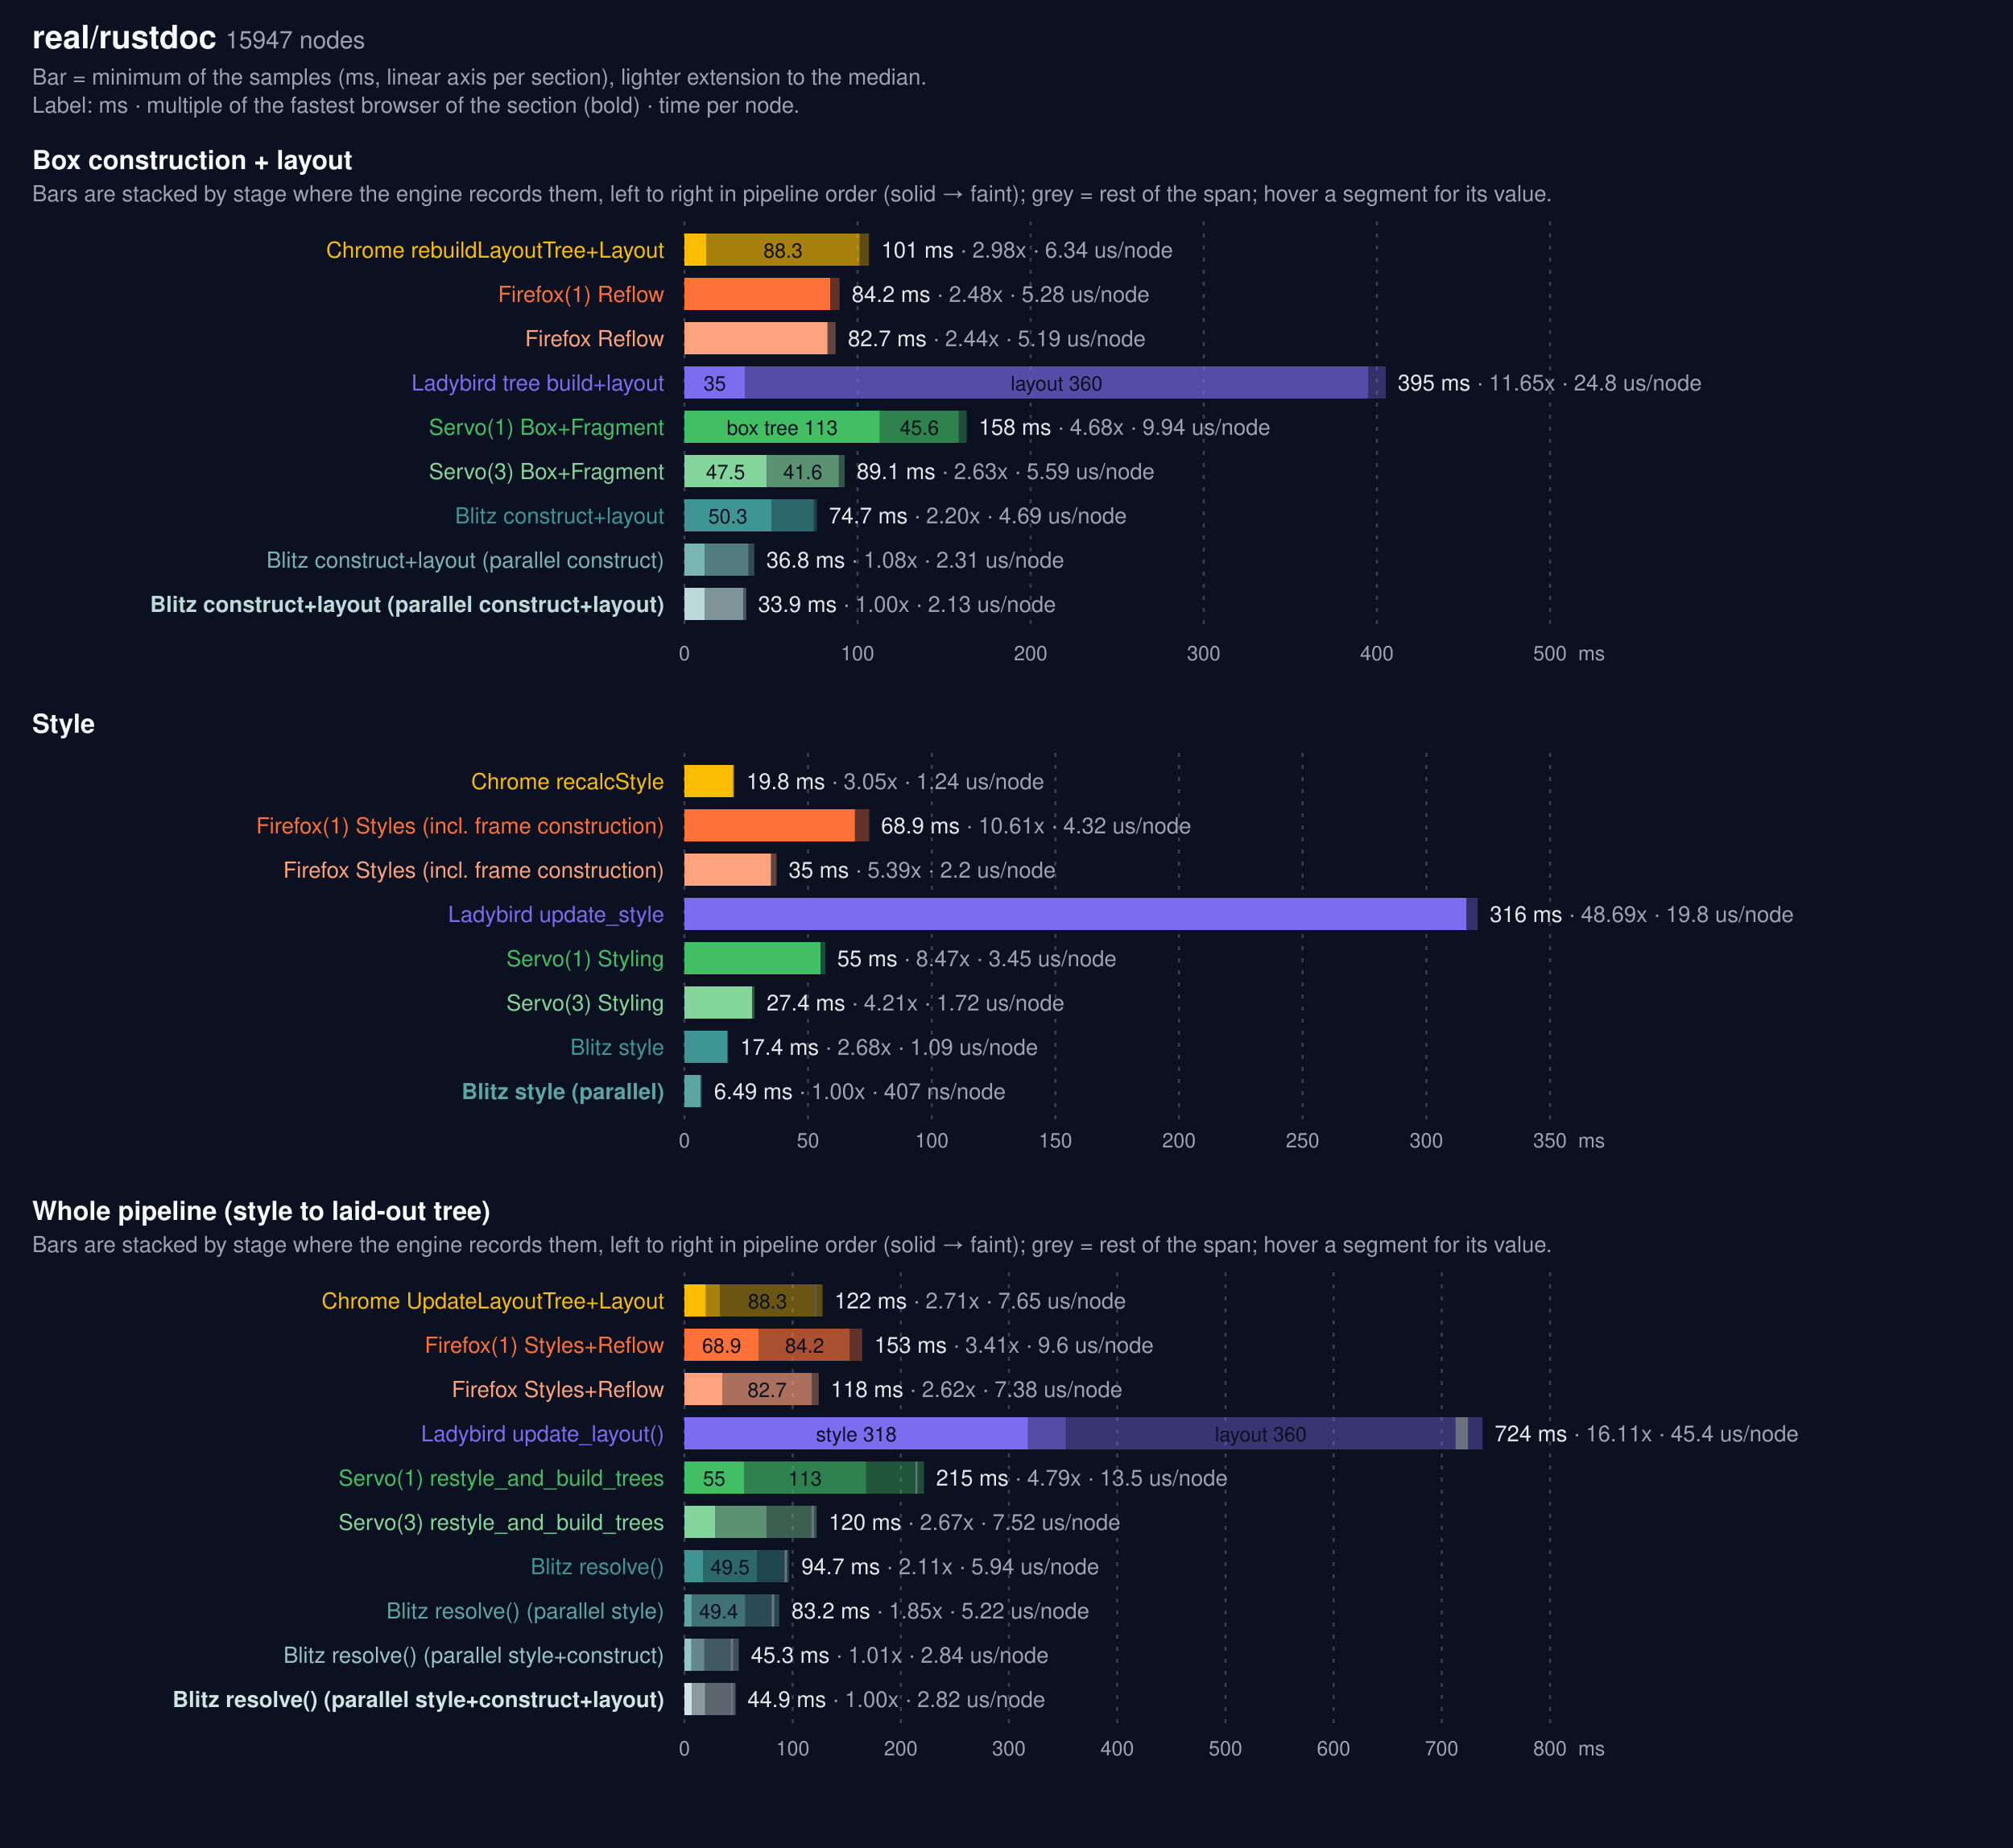
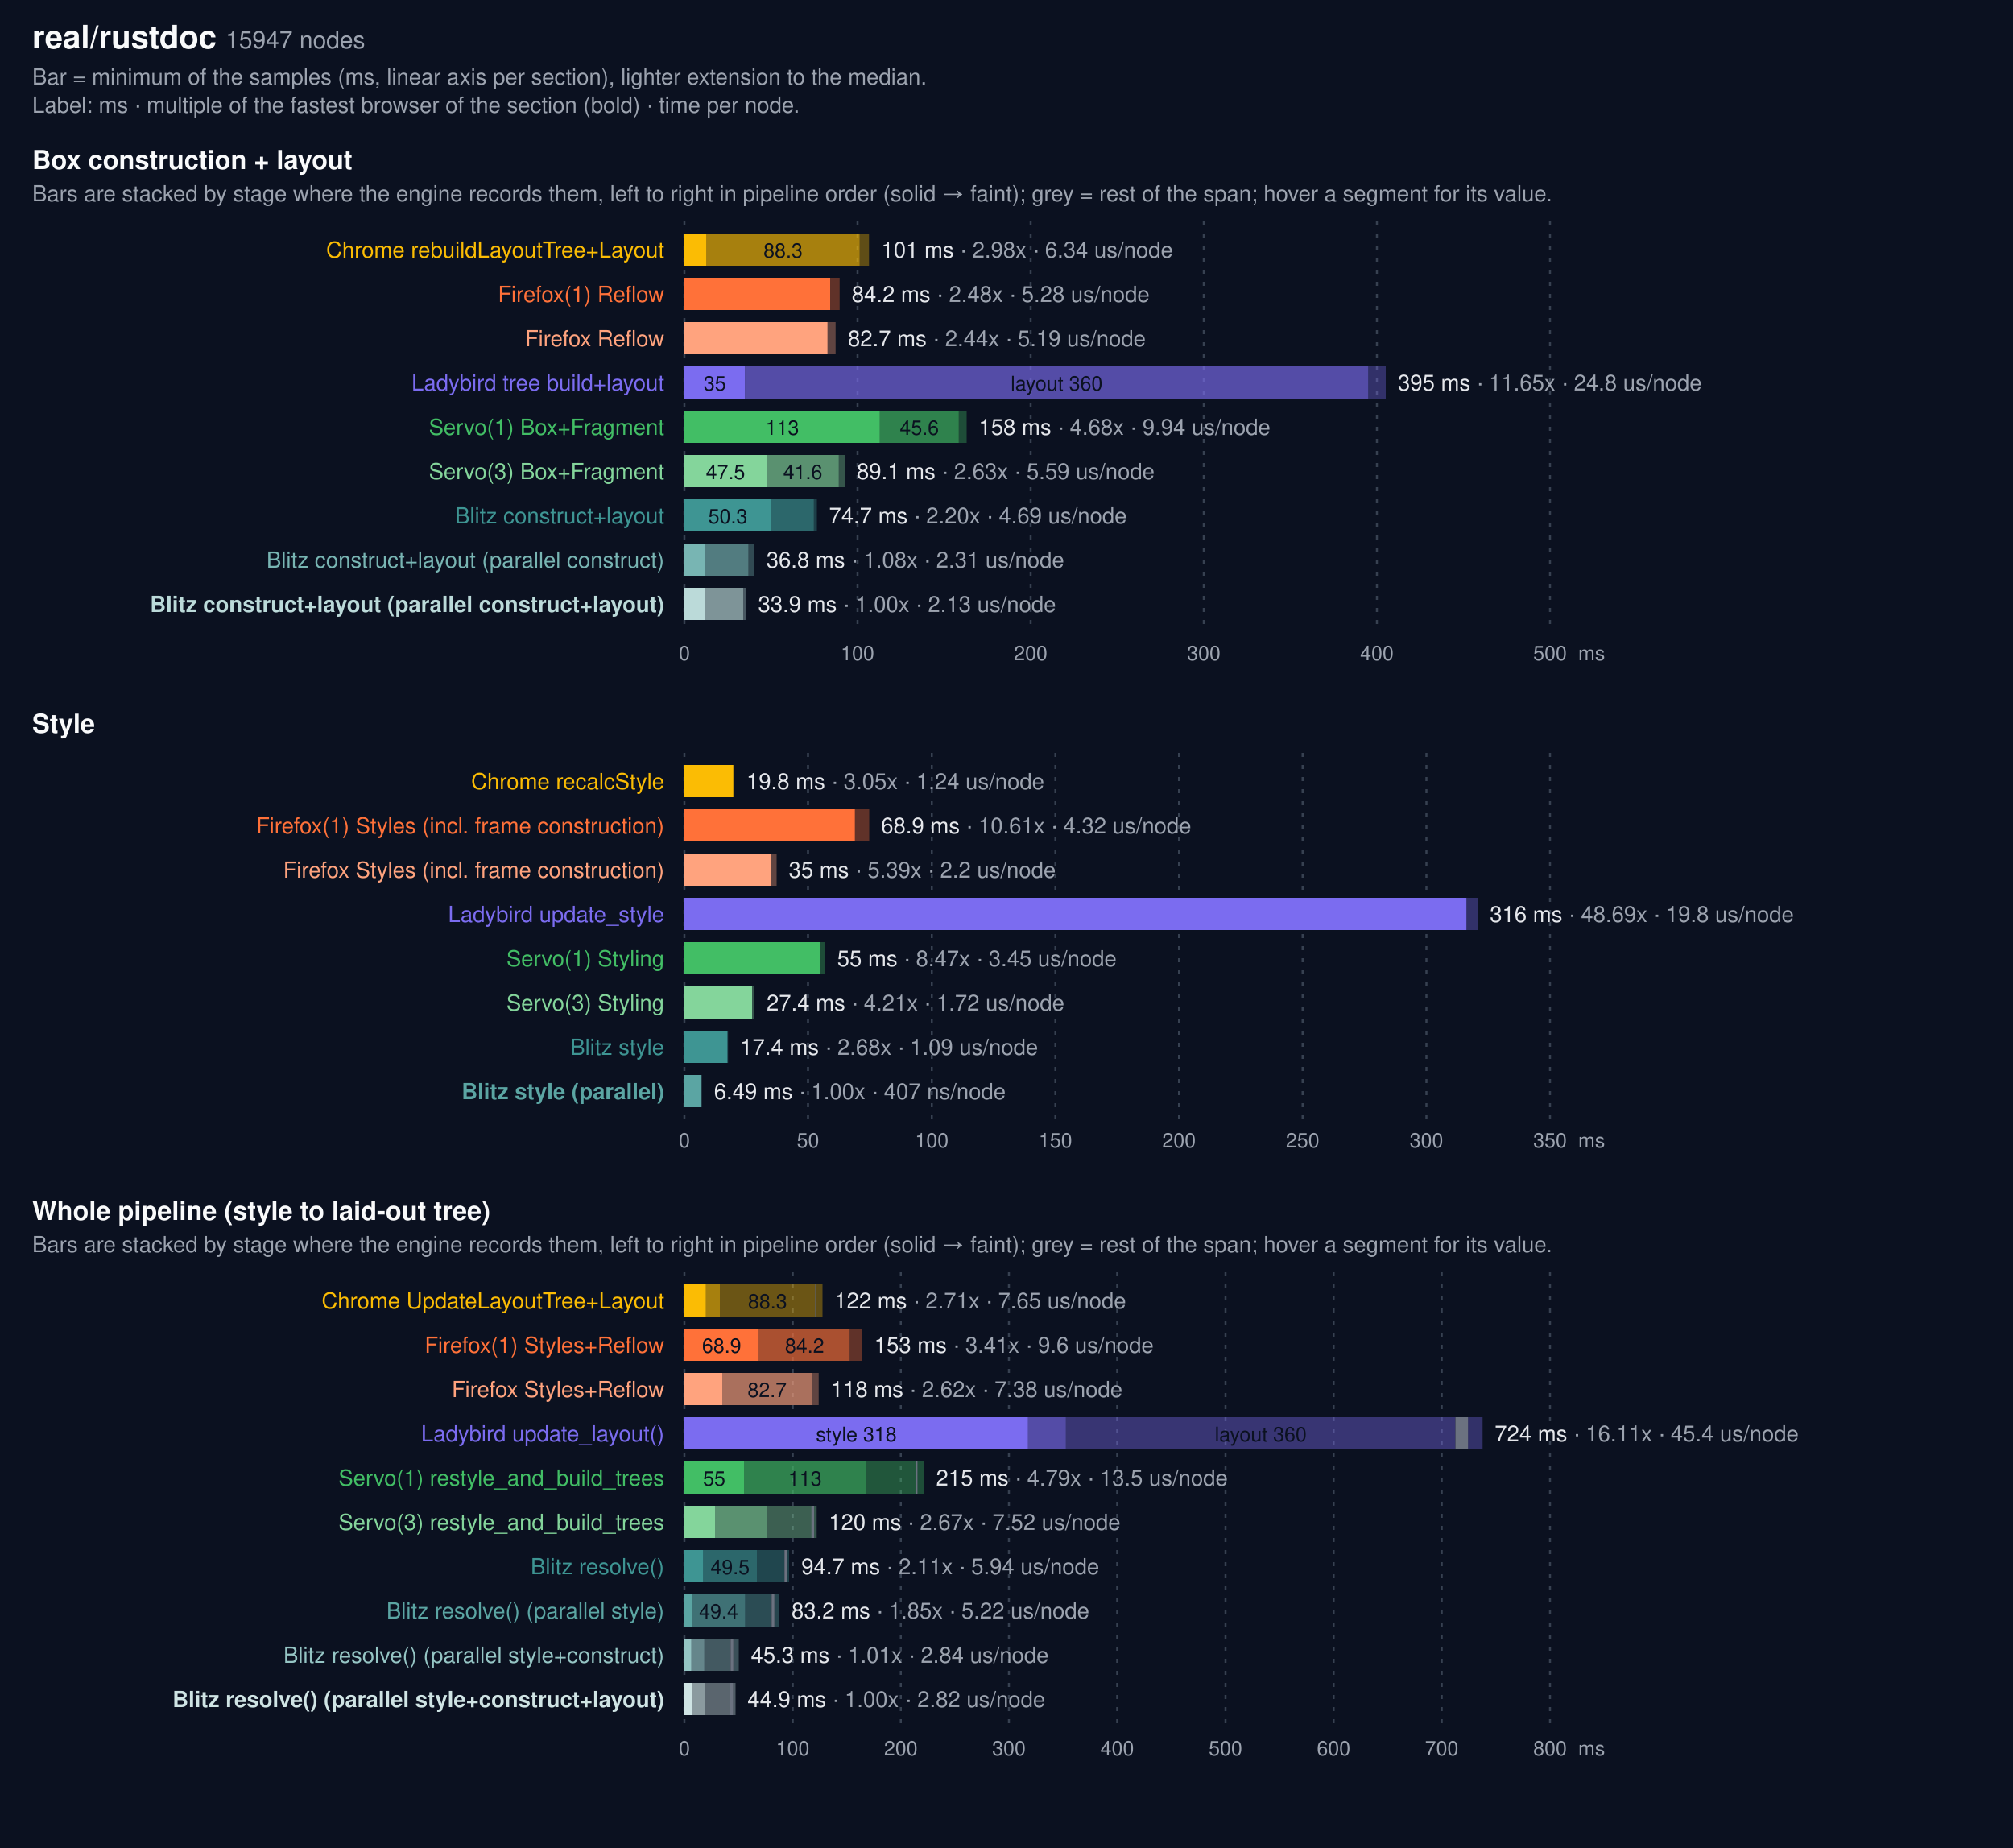
<svg xmlns="http://www.w3.org/2000/svg" width="1000" height="918" viewBox="0 0 1000 918" font-family="system-ui, -apple-system, Segoe UI, Helvetica, Arial, sans-serif">
  <rect width="1000" height="918" fill="#0b1120" />
  <text x="16" y="24" fill="#f9fafb" font-size="16" font-weight="600">real/rustdoc <tspan fill="#9ca3af" font-size="12" font-weight="400">15947 nodes</tspan>
  </text>
  <text x="16" y="42" fill="#9ca3af" font-size="11">Bar = minimum of the samples (ms, linear axis per section), lighter extension to the median.</text>
  <text x="16" y="56" fill="#9ca3af" font-size="11">Label: ms · multiple of the fastest browser of the section (bold) · time per node.</text>
  <text x="16" y="84" fill="#f9fafb" font-size="13" font-weight="600">Box construction + layout</text>
  <text x="16" y="100" fill="#9ca3af" font-size="11">Bars are stacked by stage where the engine records them, left to right in pipeline order (solid → faint); grey = rest of the span; hover a segment for its value.</text>
  <line x1="340.0" x2="340.0" y1="110" y2="314" stroke="#374151" stroke-dasharray="2 4" />
  <text x="340.0" y="328" fill="#9ca3af" font-size="10" text-anchor="middle">0</text>
  <line x1="426.0" x2="426.0" y1="110" y2="314" stroke="#374151" stroke-dasharray="2 4" />
  <text x="426.0" y="328" fill="#9ca3af" font-size="10" text-anchor="middle">100</text>
  <line x1="512.0" x2="512.0" y1="110" y2="314" stroke="#374151" stroke-dasharray="2 4" />
  <text x="512.0" y="328" fill="#9ca3af" font-size="10" text-anchor="middle">200</text>
  <line x1="598.0" x2="598.0" y1="110" y2="314" stroke="#374151" stroke-dasharray="2 4" />
  <text x="598.0" y="328" fill="#9ca3af" font-size="10" text-anchor="middle">300</text>
  <line x1="684.0" x2="684.0" y1="110" y2="314" stroke="#374151" stroke-dasharray="2 4" />
  <text x="684.0" y="328" fill="#9ca3af" font-size="10" text-anchor="middle">400</text>
  <line x1="770.0" x2="770.0" y1="110" y2="314" stroke="#374151" stroke-dasharray="2 4" />
  <text x="770.0" y="328" fill="#9ca3af" font-size="10" text-anchor="middle">500</text>
  <text x="784" y="328" fill="#9ca3af" font-size="10">ms</text>
  <text x="330" y="128" fill="#FBBC04" font-size="11" text-anchor="end">Chrome rebuildLayoutTree+Layout</text>
  <rect x="340.0" y="116" width="11.0" height="16" fill="#FBBC04" opacity="1.0" />
  <rect x="351.0" y="116" width="76.0" height="16" fill="#FBBC04" opacity="0.65" />
  <text x="389.0" y="128" fill="#0b1120" font-size="10" text-anchor="middle">88.3</text>
  <rect x="426.9" y="116" width="4.8" height="16" fill="#FBBC04" opacity="0.35" />
  <text x="437.8" y="128" fill="#e5e7eb" font-size="11">101 ms <tspan fill="#9ca3af">· 2.98x · 6.34 us/node</tspan>
  </text>
  <text x="330" y="150" fill="#FF7139" font-size="11" text-anchor="end">Firefox(1) Reflow</text>
  <rect x="340" y="138" width="72.4" height="16" fill="#FF7139" />
  <rect x="412.4" y="138" width="4.7" height="16" fill="#FF7139" opacity="0.35" />
  <text x="423.1" y="150" fill="#e5e7eb" font-size="11">84.2 ms <tspan fill="#9ca3af">· 2.48x · 5.28 us/node</tspan>
  </text>
  <text x="330" y="172" fill="#ffa37e" font-size="11" text-anchor="end">Firefox Reflow</text>
  <rect x="340" y="160" width="71.1" height="16" fill="#ffa37e" />
  <rect x="411.1" y="160" width="4.0" height="16" fill="#ffa37e" opacity="0.35" />
  <text x="421.2" y="172" fill="#e5e7eb" font-size="11">82.7 ms <tspan fill="#9ca3af">· 2.44x · 5.19 us/node</tspan>
  </text>
  <text x="330" y="194" fill="#7B6CF0" font-size="11" text-anchor="end">Ladybird tree build+layout</text>
  <rect x="340.0" y="182" width="30.1" height="16" fill="#7B6CF0" opacity="1.0" />
  <text x="355.1" y="194" fill="#0b1120" font-size="10" text-anchor="middle">35</text>
  <rect x="370.1" y="182" width="309.6" height="16" fill="#7B6CF0" opacity="0.65" />
  <text x="524.9" y="194" fill="#0b1120" font-size="10" text-anchor="middle">layout 360</text>
  <rect x="679.7" y="182" width="8.7" height="16" fill="#7B6CF0" opacity="0.35" />
  <text x="694.4" y="194" fill="#e5e7eb" font-size="11">395 ms <tspan fill="#9ca3af">· 11.65x · 24.8 us/node</tspan>
  </text>
  <text x="330" y="216" fill="#42BE65" font-size="11" text-anchor="end">Servo(1) Box+Fragment</text>
  <rect x="340.0" y="204" width="97.1" height="16" fill="#42BE65" opacity="1.0" />
-   <text x="388.6" y="216" fill="#0b1120" font-size="10" text-anchor="middle">box tree 113</text>
+   <text x="388.6" y="216" fill="#0b1120" font-size="10" text-anchor="middle">113</text>
  <rect x="437.1" y="204" width="39.2" height="16" fill="#42BE65" opacity="0.65" />
  <text x="456.7" y="216" fill="#0b1120" font-size="10" text-anchor="middle">45.6</text>
  <rect x="476.3" y="204" width="3.9" height="16" fill="#42BE65" opacity="0.35" />
  <text x="486.2" y="216" fill="#e5e7eb" font-size="11">158 ms <tspan fill="#9ca3af">· 4.68x · 9.94 us/node</tspan>
  </text>
  <text x="330" y="238" fill="#84d59b" font-size="11" text-anchor="end">Servo(3) Box+Fragment</text>
  <rect x="340.0" y="226" width="40.9" height="16" fill="#84d59b" opacity="1.0" />
  <text x="360.4" y="238" fill="#0b1120" font-size="10" text-anchor="middle">47.5</text>
  <rect x="380.9" y="226" width="35.8" height="16" fill="#84d59b" opacity="0.65" />
  <text x="398.8" y="238" fill="#0b1120" font-size="10" text-anchor="middle">41.6</text>
  <rect x="416.7" y="226" width="2.9" height="16" fill="#84d59b" opacity="0.35" />
  <text x="425.6" y="238" fill="#e5e7eb" font-size="11">89.1 ms <tspan fill="#9ca3af">· 2.63x · 5.59 us/node</tspan>
  </text>
  <text x="330" y="260" fill="#3E9593" font-size="11" text-anchor="end">Blitz construct+layout</text>
  <rect x="340.0" y="248" width="43.2" height="16" fill="#3E9593" opacity="1.0" />
  <text x="361.6" y="260" fill="#0b1120" font-size="10" text-anchor="middle">50.3</text>
  <rect x="383.2" y="248" width="21.1" height="16" fill="#3E9593" opacity="0.65" />
  <rect x="404.3" y="248" width="1.5" height="16" fill="#3E9593" opacity="0.35" />
  <text x="411.8" y="260" fill="#e5e7eb" font-size="11">74.7 ms <tspan fill="#9ca3af">· 2.20x · 4.69 us/node</tspan>
  </text>
  <text x="330" y="282" fill="#78b5b3" font-size="11" text-anchor="end">Blitz construct+layout (parallel construct)</text>
  <rect x="340.0" y="270" width="10.1" height="16" fill="#78b5b3" opacity="1.0" />
  <rect x="350.1" y="270" width="21.6" height="16" fill="#78b5b3" opacity="0.65" />
  <rect x="371.6" y="270" width="3.1" height="16" fill="#78b5b3" opacity="0.35" />
  <text x="380.7" y="282" fill="#e5e7eb" font-size="11">36.8 ms <tspan fill="#9ca3af">· 1.08x · 2.31 us/node</tspan>
  </text>
  <text x="330" y="304" fill="#bbdad9" font-size="11" text-anchor="end" font-weight="700">Blitz construct+layout (parallel construct+layout)</text>
  <rect x="340.0" y="292" width="10.0" height="16" fill="#bbdad9" opacity="1.0" />
  <rect x="350.0" y="292" width="19.2" height="16" fill="#bbdad9" opacity="0.65" />
  <rect x="369.2" y="292" width="1.5" height="16" fill="#bbdad9" opacity="0.35" />
  <text x="376.6" y="304" fill="#e5e7eb" font-size="11">33.9 ms <tspan fill="#9ca3af">· 1.00x · 2.13 us/node</tspan>
  </text>
  <text x="16" y="364" fill="#f9fafb" font-size="13" font-weight="600">Style</text>
  <line x1="340.0" x2="340.0" y1="374" y2="556" stroke="#374151" stroke-dasharray="2 4" />
  <text x="340.0" y="570" fill="#9ca3af" font-size="10" text-anchor="middle">0</text>
  <line x1="401.4" x2="401.4" y1="374" y2="556" stroke="#374151" stroke-dasharray="2 4" />
  <text x="401.4" y="570" fill="#9ca3af" font-size="10" text-anchor="middle">50</text>
  <line x1="462.9" x2="462.9" y1="374" y2="556" stroke="#374151" stroke-dasharray="2 4" />
  <text x="462.9" y="570" fill="#9ca3af" font-size="10" text-anchor="middle">100</text>
  <line x1="524.3" x2="524.3" y1="374" y2="556" stroke="#374151" stroke-dasharray="2 4" />
  <text x="524.3" y="570" fill="#9ca3af" font-size="10" text-anchor="middle">150</text>
  <line x1="585.7" x2="585.7" y1="374" y2="556" stroke="#374151" stroke-dasharray="2 4" />
  <text x="585.7" y="570" fill="#9ca3af" font-size="10" text-anchor="middle">200</text>
  <line x1="647.1" x2="647.1" y1="374" y2="556" stroke="#374151" stroke-dasharray="2 4" />
  <text x="647.1" y="570" fill="#9ca3af" font-size="10" text-anchor="middle">250</text>
  <line x1="708.6" x2="708.6" y1="374" y2="556" stroke="#374151" stroke-dasharray="2 4" />
  <text x="708.6" y="570" fill="#9ca3af" font-size="10" text-anchor="middle">300</text>
  <line x1="770.0" x2="770.0" y1="374" y2="556" stroke="#374151" stroke-dasharray="2 4" />
  <text x="770.0" y="570" fill="#9ca3af" font-size="10" text-anchor="middle">350</text>
  <text x="784" y="570" fill="#9ca3af" font-size="10">ms</text>
  <text x="330" y="392" fill="#FBBC04" font-size="11" text-anchor="end">Chrome recalcStyle</text>
  <rect x="340" y="380" width="24.3" height="16" fill="#FBBC04" />
  <rect x="364.3" y="380" width="0.5" height="16" fill="#FBBC04" opacity="0.35" />
  <text x="370.8" y="392" fill="#e5e7eb" font-size="11">19.8 ms <tspan fill="#9ca3af">· 3.05x · 1.24 us/node</tspan>
  </text>
  <text x="330" y="414" fill="#FF7139" font-size="11" text-anchor="end">Firefox(1) Styles (incl. frame construction)</text>
  <rect x="340" y="402" width="84.7" height="16" fill="#FF7139" />
  <rect x="424.7" y="402" width="7.1" height="16" fill="#FF7139" opacity="0.35" />
  <text x="437.7" y="414" fill="#e5e7eb" font-size="11">68.9 ms <tspan fill="#9ca3af">· 10.61x · 4.32 us/node</tspan>
  </text>
  <text x="330" y="436" fill="#ffa37e" font-size="11" text-anchor="end">Firefox Styles (incl. frame construction)</text>
  <rect x="340" y="424" width="43.0" height="16" fill="#ffa37e" />
  <rect x="383.0" y="424" width="2.8" height="16" fill="#ffa37e" opacity="0.35" />
  <text x="391.8" y="436" fill="#e5e7eb" font-size="11">35 ms <tspan fill="#9ca3af">· 5.39x · 2.2 us/node</tspan>
  </text>
  <text x="330" y="458" fill="#7B6CF0" font-size="11" text-anchor="end">Ladybird update_style</text>
  <rect x="340" y="446" width="388.5" height="16" fill="#7B6CF0" />
  <rect x="728.5" y="446" width="5.6" height="16" fill="#7B6CF0" opacity="0.35" />
  <text x="740.1" y="458" fill="#e5e7eb" font-size="11">316 ms <tspan fill="#9ca3af">· 48.69x · 19.8 us/node</tspan>
  </text>
  <text x="330" y="480" fill="#42BE65" font-size="11" text-anchor="end">Servo(1) Styling</text>
  <rect x="340" y="468" width="67.6" height="16" fill="#42BE65" />
  <rect x="407.6" y="468" width="2.4" height="16" fill="#42BE65" opacity="0.35" />
  <text x="415.9" y="480" fill="#e5e7eb" font-size="11">55 ms <tspan fill="#9ca3af">· 8.47x · 3.45 us/node</tspan>
  </text>
  <text x="330" y="502" fill="#84d59b" font-size="11" text-anchor="end">Servo(3) Styling</text>
  <rect x="340" y="490" width="33.6" height="16" fill="#84d59b" />
  <rect x="373.6" y="490" width="1.2" height="16" fill="#84d59b" opacity="0.35" />
  <text x="380.8" y="502" fill="#e5e7eb" font-size="11">27.4 ms <tspan fill="#9ca3af">· 4.21x · 1.72 us/node</tspan>
  </text>
  <text x="330" y="524" fill="#3E9593" font-size="11" text-anchor="end">Blitz style</text>
  <rect x="340" y="512" width="21.4" height="16" fill="#3E9593" />
  <rect x="361.4" y="512" width="0.3" height="16" fill="#3E9593" opacity="0.35" />
  <text x="367.7" y="524" fill="#e5e7eb" font-size="11">17.4 ms <tspan fill="#9ca3af">· 2.68x · 1.09 us/node</tspan>
  </text>
  <text x="330" y="546" fill="#5ba5a3" font-size="11" text-anchor="end" font-weight="700">Blitz style (parallel)</text>
  <rect x="340" y="534" width="8.0" height="16" fill="#5ba5a3" />
  <rect x="348.0" y="534" width="0.7" height="16" fill="#5ba5a3" opacity="0.35" />
  <text x="354.7" y="546" fill="#e5e7eb" font-size="11">6.49 ms <tspan fill="#9ca3af">· 1.00x · 407 ns/node</tspan>
  </text>
  <text x="16" y="606" fill="#f9fafb" font-size="13" font-weight="600">Whole pipeline (style to laid-out tree)</text>
  <text x="16" y="622" fill="#9ca3af" font-size="11">Bars are stacked by stage where the engine records them, left to right in pipeline order (solid → faint); grey = rest of the span; hover a segment for its value.</text>
  <line x1="340.0" x2="340.0" y1="632" y2="858" stroke="#374151" stroke-dasharray="2 4" />
  <text x="340.0" y="872" fill="#9ca3af" font-size="10" text-anchor="middle">0</text>
  <line x1="393.8" x2="393.8" y1="632" y2="858" stroke="#374151" stroke-dasharray="2 4" />
  <text x="393.8" y="872" fill="#9ca3af" font-size="10" text-anchor="middle">100</text>
  <line x1="447.5" x2="447.5" y1="632" y2="858" stroke="#374151" stroke-dasharray="2 4" />
  <text x="447.5" y="872" fill="#9ca3af" font-size="10" text-anchor="middle">200</text>
  <line x1="501.2" x2="501.2" y1="632" y2="858" stroke="#374151" stroke-dasharray="2 4" />
  <text x="501.2" y="872" fill="#9ca3af" font-size="10" text-anchor="middle">300</text>
  <line x1="555.0" x2="555.0" y1="632" y2="858" stroke="#374151" stroke-dasharray="2 4" />
  <text x="555.0" y="872" fill="#9ca3af" font-size="10" text-anchor="middle">400</text>
  <line x1="608.8" x2="608.8" y1="632" y2="858" stroke="#374151" stroke-dasharray="2 4" />
  <text x="608.8" y="872" fill="#9ca3af" font-size="10" text-anchor="middle">500</text>
  <line x1="662.5" x2="662.5" y1="632" y2="858" stroke="#374151" stroke-dasharray="2 4" />
  <text x="662.5" y="872" fill="#9ca3af" font-size="10" text-anchor="middle">600</text>
  <line x1="716.2" x2="716.2" y1="632" y2="858" stroke="#374151" stroke-dasharray="2 4" />
  <text x="716.2" y="872" fill="#9ca3af" font-size="10" text-anchor="middle">700</text>
  <line x1="770.0" x2="770.0" y1="632" y2="858" stroke="#374151" stroke-dasharray="2 4" />
  <text x="770.0" y="872" fill="#9ca3af" font-size="10" text-anchor="middle">800</text>
  <text x="784" y="872" fill="#9ca3af" font-size="10">ms</text>
  <text x="330" y="650" fill="#FBBC04" font-size="11" text-anchor="end">Chrome UpdateLayoutTree+Layout</text>
  <rect x="340.0" y="638" width="10.7" height="16" fill="#FBBC04" opacity="1.0" />
  <rect x="350.7" y="638" width="6.9" height="16" fill="#FBBC04" opacity="0.65" />
  <rect x="357.6" y="638" width="47.5" height="16" fill="#FBBC04" opacity="0.4" />
  <text x="381.3" y="650" fill="#0b1120" font-size="10" text-anchor="middle">88.3</text>
  <rect x="405.0" y="638" width="0.5" height="16" fill="#6b7280" opacity="1.0" />
  <rect x="405.6" y="638" width="3.0" height="16" fill="#FBBC04" opacity="0.35" />
  <text x="414.5" y="650" fill="#e5e7eb" font-size="11">122 ms <tspan fill="#9ca3af">· 2.71x · 7.65 us/node</tspan>
  </text>
  <text x="330" y="672" fill="#FF7139" font-size="11" text-anchor="end">Firefox(1) Styles+Reflow</text>
  <rect x="340.0" y="660" width="37.0" height="16" fill="#FF7139" opacity="1.0" />
  <text x="358.5" y="672" fill="#0b1120" font-size="10" text-anchor="middle">68.9</text>
  <rect x="377.0" y="660" width="45.2" height="16" fill="#FF7139" opacity="0.65" />
  <text x="399.7" y="672" fill="#0b1120" font-size="10" text-anchor="middle">84.2</text>
  <rect x="422.3" y="660" width="6.0" height="16" fill="#FF7139" opacity="0.35" />
  <text x="434.3" y="672" fill="#e5e7eb" font-size="11">153 ms <tspan fill="#9ca3af">· 3.41x · 9.6 us/node</tspan>
  </text>
  <text x="330" y="694" fill="#ffa37e" font-size="11" text-anchor="end">Firefox Styles+Reflow</text>
  <rect x="340.0" y="682" width="18.8" height="16" fill="#ffa37e" opacity="1.0" />
  <rect x="358.8" y="682" width="44.5" height="16" fill="#ffa37e" opacity="0.65" />
  <text x="381.1" y="694" fill="#0b1120" font-size="10" text-anchor="middle">82.7</text>
  <rect x="403.3" y="682" width="3.4" height="16" fill="#ffa37e" opacity="0.35" />
  <text x="412.7" y="694" fill="#e5e7eb" font-size="11">118 ms <tspan fill="#9ca3af">· 2.62x · 7.38 us/node</tspan>
  </text>
  <text x="330" y="716" fill="#7B6CF0" font-size="11" text-anchor="end">Ladybird update_layout()</text>
  <rect x="340.0" y="704" width="170.7" height="16" fill="#7B6CF0" opacity="1.0" />
  <text x="425.4" y="716" fill="#0b1120" font-size="10" text-anchor="middle">style 318</text>
  <rect x="510.7" y="704" width="18.8" height="16" fill="#7B6CF0" opacity="0.65" />
  <rect x="529.5" y="704" width="193.5" height="16" fill="#7B6CF0" opacity="0.4" />
  <text x="626.3" y="716" fill="#0b1120" font-size="10" text-anchor="middle">layout 360</text>
  <rect x="723.0" y="704" width="6.3" height="16" fill="#6b7280" opacity="1.0" />
  <rect x="729.3" y="704" width="7.2" height="16" fill="#7B6CF0" opacity="0.35" />
  <text x="742.5" y="716" fill="#e5e7eb" font-size="11">724 ms <tspan fill="#9ca3af">· 16.11x · 45.4 us/node</tspan>
  </text>
  <text x="330" y="738" fill="#42BE65" font-size="11" text-anchor="end">Servo(1) restyle_and_build_trees</text>
  <rect x="340.0" y="726" width="29.6" height="16" fill="#42BE65" opacity="1.0" />
  <text x="354.8" y="738" fill="#0b1120" font-size="10" text-anchor="middle">55</text>
  <rect x="369.6" y="726" width="60.7" height="16" fill="#42BE65" opacity="0.65" />
  <text x="399.9" y="738" fill="#0b1120" font-size="10" text-anchor="middle">113</text>
  <rect x="430.3" y="726" width="24.5" height="16" fill="#42BE65" opacity="0.4" />
  <rect x="454.8" y="726" width="1.0" height="16" fill="#6b7280" opacity="1.0" />
  <rect x="455.8" y="726" width="3.2" height="16" fill="#42BE65" opacity="0.35" />
  <text x="465.0" y="738" fill="#e5e7eb" font-size="11">215 ms <tspan fill="#9ca3af">· 4.79x · 13.5 us/node</tspan>
  </text>
  <text x="330" y="760" fill="#84d59b" font-size="11" text-anchor="end">Servo(3) restyle_and_build_trees</text>
  <rect x="340.0" y="748" width="15.2" height="16" fill="#84d59b" opacity="1.0" />
  <rect x="355.2" y="748" width="25.6" height="16" fill="#84d59b" opacity="0.65" />
  <rect x="380.8" y="748" width="22.4" height="16" fill="#84d59b" opacity="0.4" />
  <rect x="403.1" y="748" width="1.3" height="16" fill="#6b7280" opacity="1.0" />
  <rect x="404.4" y="748" width="1.3" height="16" fill="#84d59b" opacity="0.35" />
  <text x="411.7" y="760" fill="#e5e7eb" font-size="11">120 ms <tspan fill="#9ca3af">· 2.67x · 7.52 us/node</tspan>
  </text>
  <text x="330" y="782" fill="#3E9593" font-size="11" text-anchor="end">Blitz resolve()</text>
  <rect x="340.0" y="770" width="9.4" height="16" fill="#3E9593" opacity="1.0" />
  <rect x="349.4" y="770" width="26.6" height="16" fill="#3E9593" opacity="0.65" />
  <text x="362.7" y="782" fill="#0b1120" font-size="10" text-anchor="middle">49.5</text>
  <rect x="376.0" y="770" width="13.7" height="16" fill="#3E9593" opacity="0.4" />
  <rect x="389.7" y="770" width="1.3" height="16" fill="#6b7280" opacity="1.0" />
  <rect x="390.9" y="770" width="1.1" height="16" fill="#3E9593" opacity="0.35" />
  <text x="398.1" y="782" fill="#e5e7eb" font-size="11">94.7 ms <tspan fill="#9ca3af">· 2.11x · 5.94 us/node</tspan>
  </text>
  <text x="330" y="804" fill="#5ba5a3" font-size="11" text-anchor="end">Blitz resolve() (parallel style)</text>
  <rect x="340.0" y="792" width="3.7" height="16" fill="#5ba5a3" opacity="1.0" />
  <rect x="343.7" y="792" width="26.5" height="16" fill="#5ba5a3" opacity="0.65" />
  <text x="357.0" y="804" fill="#0b1120" font-size="10" text-anchor="middle">49.4</text>
  <rect x="370.2" y="792" width="13.1" height="16" fill="#5ba5a3" opacity="0.4" />
  <rect x="383.3" y="792" width="1.4" height="16" fill="#6b7280" opacity="1.0" />
  <rect x="384.7" y="792" width="2.4" height="16" fill="#5ba5a3" opacity="0.35" />
  <text x="393.2" y="804" fill="#e5e7eb" font-size="11">83.2 ms <tspan fill="#9ca3af">· 1.85x · 5.22 us/node</tspan>
  </text>
  <text x="330" y="826" fill="#95c5c4" font-size="11" text-anchor="end">Blitz resolve() (parallel style+construct)</text>
  <rect x="340.0" y="814" width="3.5" height="16" fill="#95c5c4" opacity="1.0" />
  <rect x="343.5" y="814" width="6.4" height="16" fill="#95c5c4" opacity="0.65" />
  <rect x="349.9" y="814" width="13.0" height="16" fill="#95c5c4" opacity="0.4" />
  <rect x="362.9" y="814" width="1.4" height="16" fill="#6b7280" opacity="1.0" />
  <rect x="364.3" y="814" width="2.7" height="16" fill="#95c5c4" opacity="0.35" />
  <text x="373.0" y="826" fill="#e5e7eb" font-size="11">45.3 ms <tspan fill="#9ca3af">· 1.01x · 2.84 us/node</tspan>
  </text>
  <text x="330" y="848" fill="#cfe4e4" font-size="11" text-anchor="end" font-weight="700">Blitz resolve() (parallel style+construct+layout)</text>
  <rect x="340.0" y="836" width="3.6" height="16" fill="#cfe4e4" opacity="1.0" />
  <rect x="343.6" y="836" width="6.7" height="16" fill="#cfe4e4" opacity="0.65" />
  <rect x="350.3" y="836" width="12.4" height="16" fill="#cfe4e4" opacity="0.4" />
  <rect x="362.7" y="836" width="1.5" height="16" fill="#6b7280" opacity="1.0" />
  <rect x="364.2" y="836" width="1.2" height="16" fill="#cfe4e4" opacity="0.35" />
  <text x="371.3" y="848" fill="#e5e7eb" font-size="11">44.9 ms <tspan fill="#9ca3af">· 1.00x · 2.82 us/node</tspan>
  </text>
</svg>
